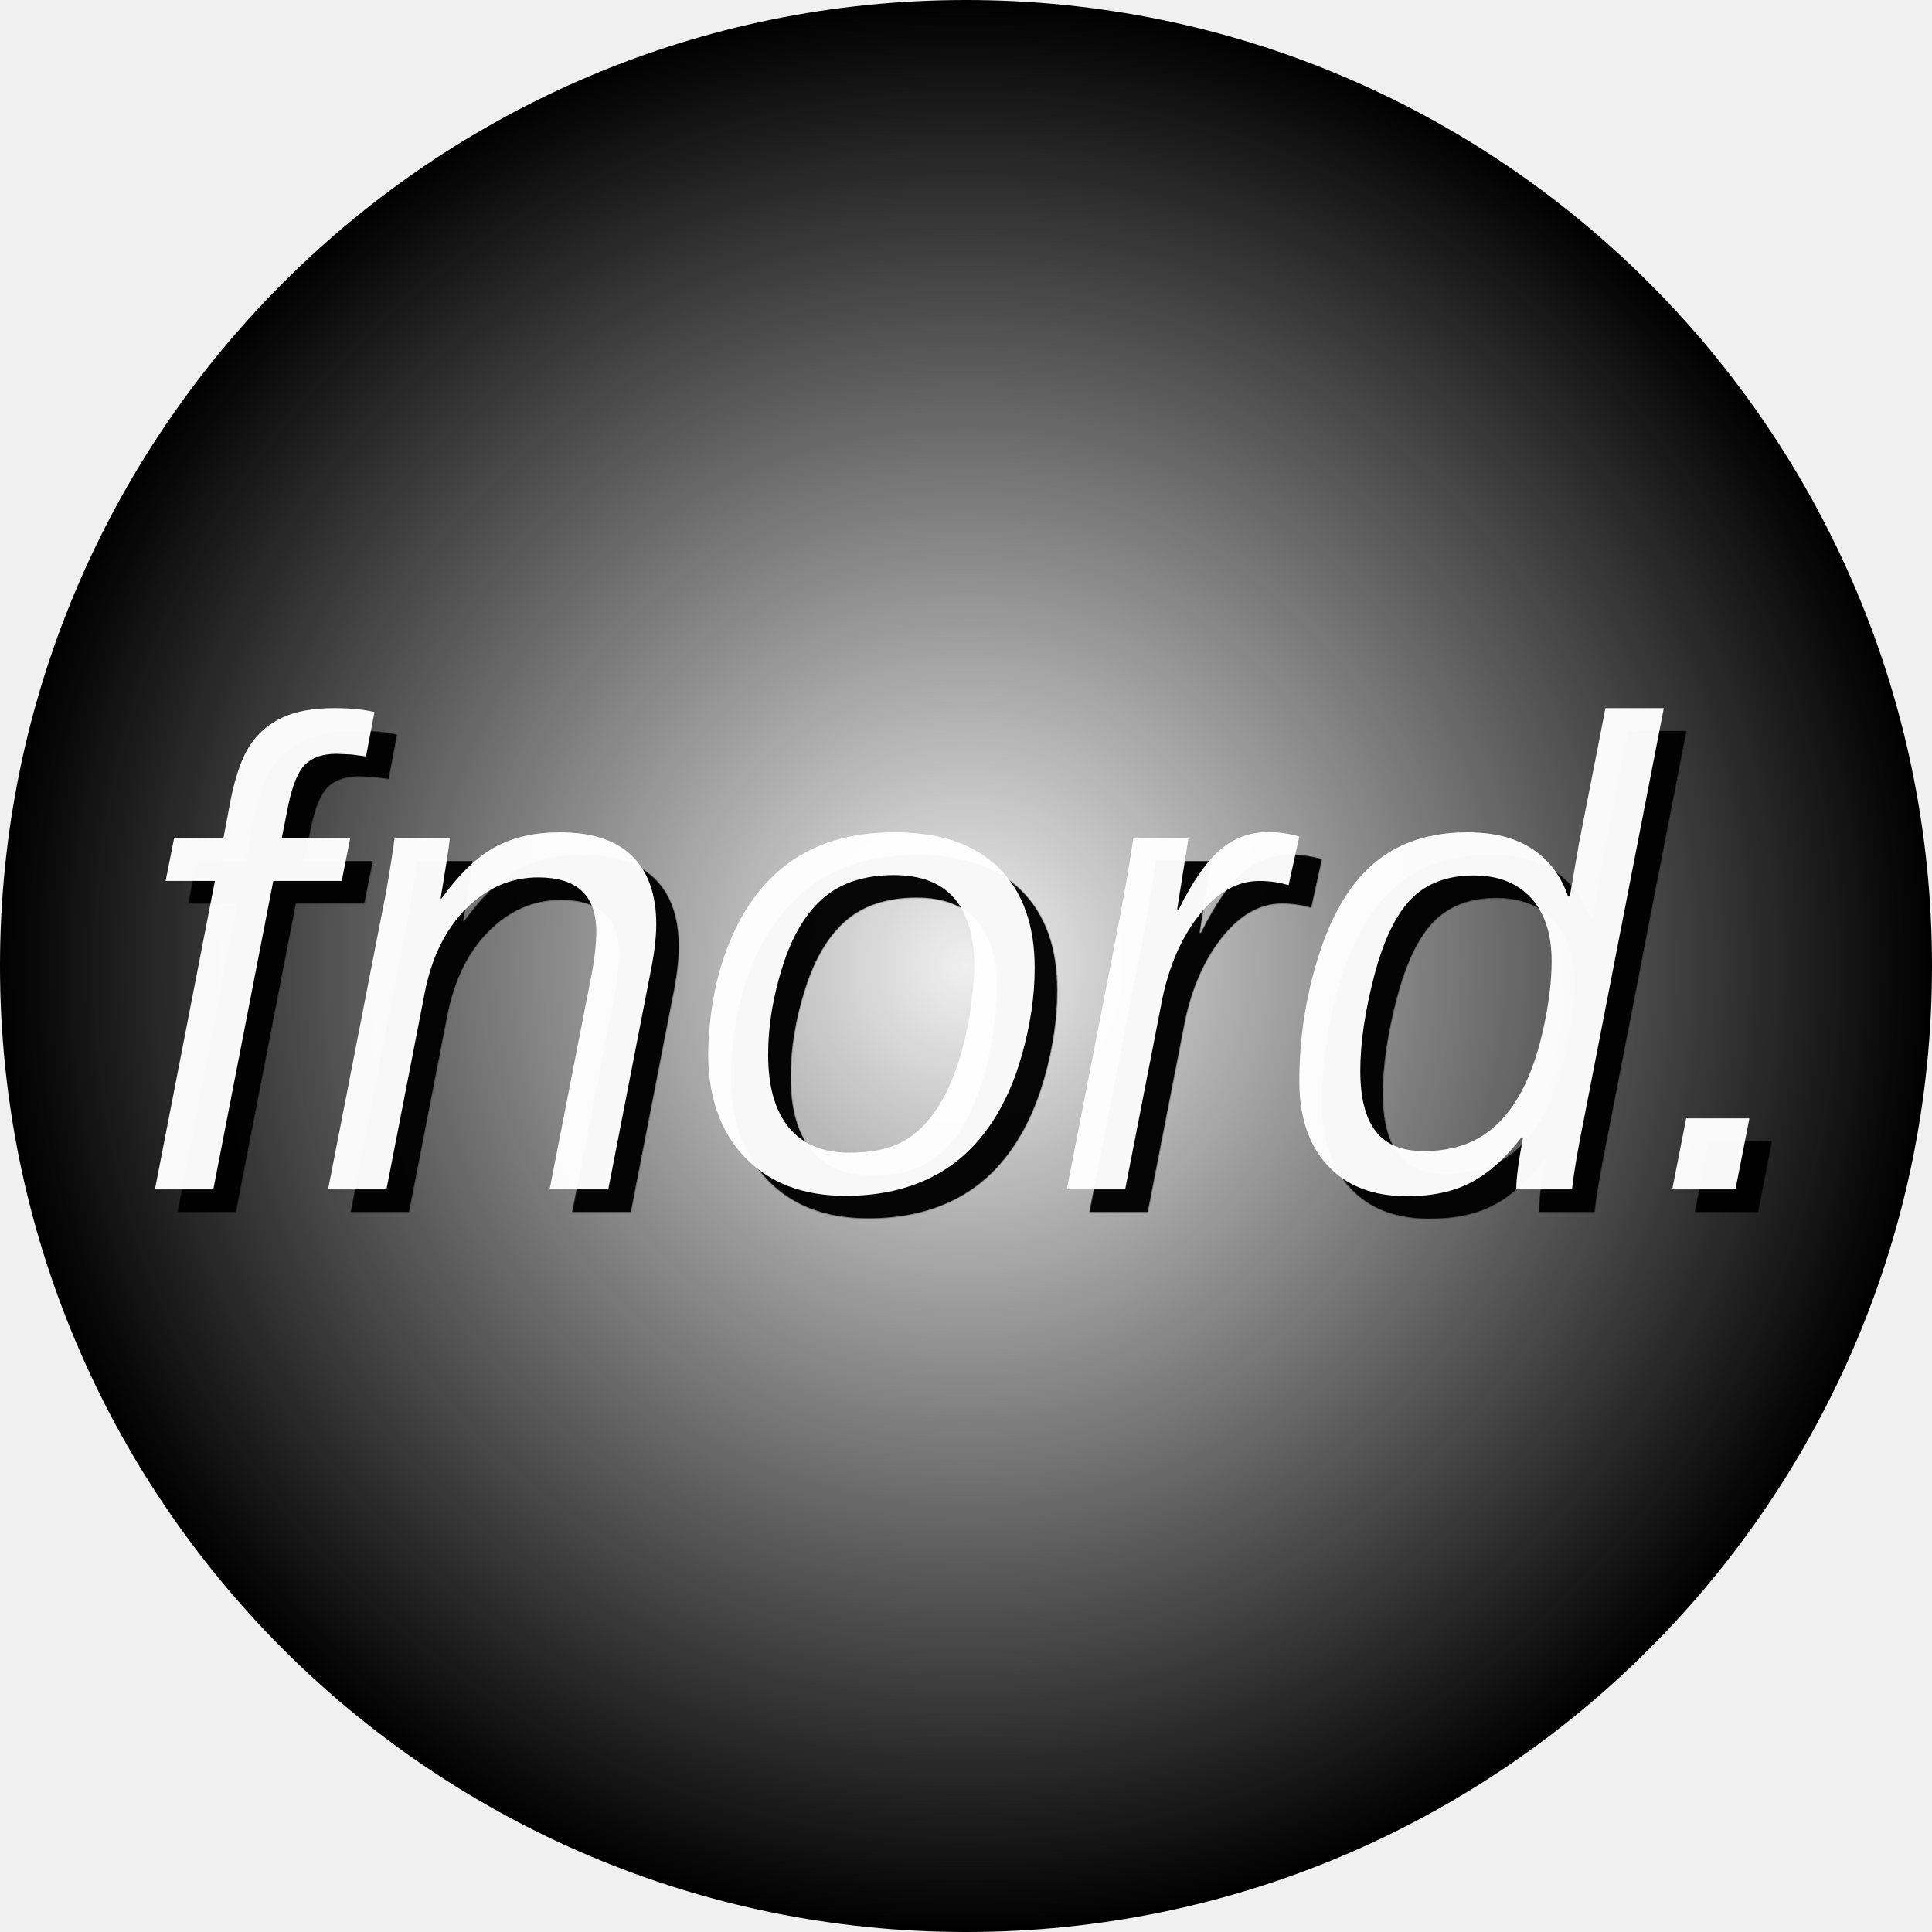
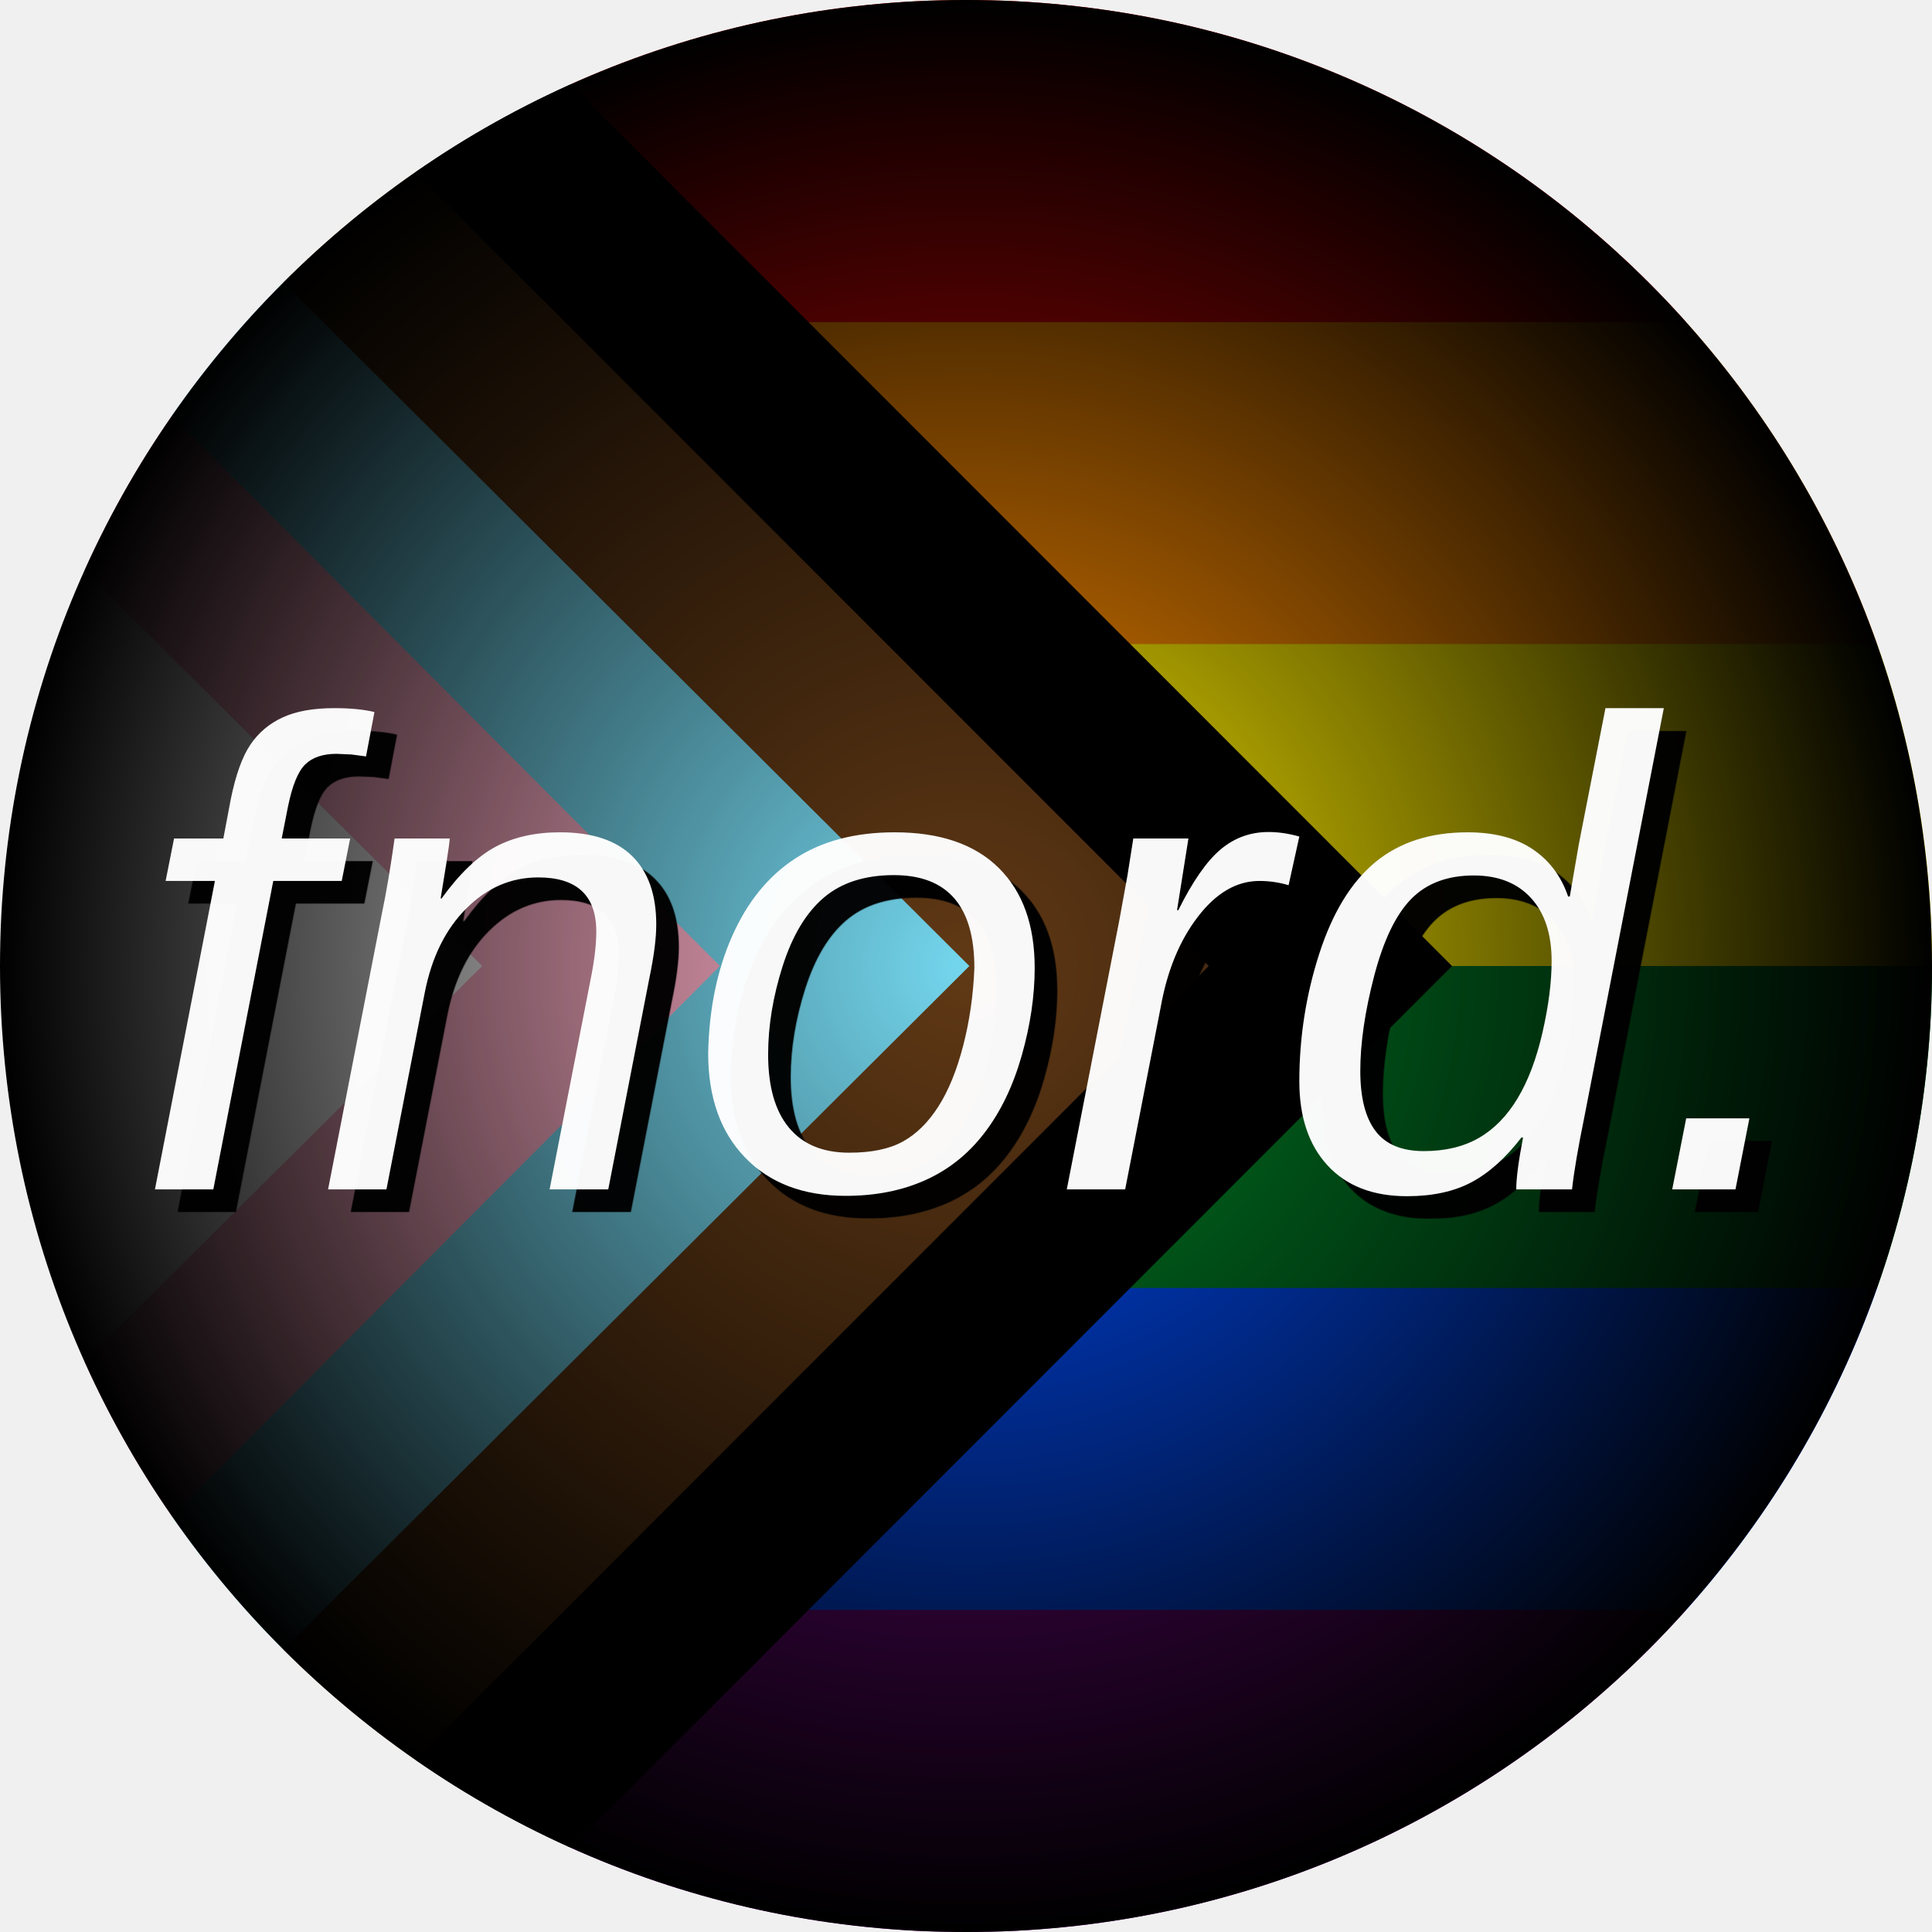
<svg xmlns="http://www.w3.org/2000/svg" id="svg1" width="512" height="512" version="1.1" viewBox="0 0 512 512" xml:space="preserve">
  <defs id="defs1">
    <filter id="filter126" x="0" y="0" width="1.014" height="1.046" color-interpolation-filters="sRGB">
      <feFlood id="feFlood125" flood-color="rgb(0,0,0)" in="SourceGraphic" result="flood" />
      <feGaussianBlur id="feGaussianBlur125" in="SourceGraphic" result="blur" stdDeviation="0" />
      <feOffset id="feOffset125" dx="6" dy="6" in="blur" result="offset" />
      <feComposite id="feComposite125" in="flood" in2="offset" operator="in" result="comp1" />
      <feComposite id="feComposite126" in="SourceGraphic" in2="comp1" result="comp2" />
    </filter>
    <radialGradient id="radialGradient14" cx="256" cy="256" r="256" gradientUnits="userSpaceOnUse">
      <stop id="stop13" stop-opacity="0" offset="0" />
      <stop id="stop14" offset="1" />
    </radialGradient>
-     <mask id="mask23" maskUnits="userSpaceOnUse">
+     <mask id="mask23">
      <circle id="circle23" cx="1905.4" cy="1905" r="1905.4" fill="#fff" stroke-width="37.479" />
    </mask>
  </defs>
  <g id="g1" transform="matrix(.13436 0 0 .13436 0 .049896)" mask="url(#mask23)">
    <path id="path1" d="m0 0h6e3v3810h-6e3z" fill="#750787" />
    <path id="path2-3" d="m0 0h6e3v3175h-6e3z" fill="#004dff" />
    <path id="path3-6" d="m0 0h6e3v2540h-6e3z" fill="#008026" />
    <path id="path4-7" d="m0 0h6e3v1905h-6e3z" fill="#ffed00" />
    <path id="path5-5" d="m0 0h6e3v1270h-6e3z" fill="#ff8c00" />
    <path id="path6-3" d="m0 0h6e3v635h-6e3z" fill="#e40303" />
    <path id="path7-5" d="M 0,-960.5 2864,1905 0,4770.5 Z" />
    <path id="path8-6" d="m0-480 2384 2385-2384 2385z" fill="#613915" />
    <path id="path9-2" d="m0 3810v-3810l1912 1905z" fill="#74d7ee" />
    <path id="path10-9" d="m0 3330v-2850l1420 1425z" fill="#ffafc8" />
    <path id="path11-1" d="m0 960 951 945-951 945z" fill="#fff" />
  </g>
  <circle id="path13-6" cx="256" cy="256" r="256" fill="url(#radialGradient14)" stroke-width="5.036" />
  <text id="text81" x="35.126" y="315.197" fill="#ffffff" fill-opacity=".97" filter="url(#filter126)" font-family="'Liberation Sans'" font-size="176px" font-style="italic" stroke-width="3.78" style="line-height:0.8" xml:space="preserve">
    <tspan id="tspan81" x="35.126" y="315.197">fnord.</tspan>
  </text>
</svg>
